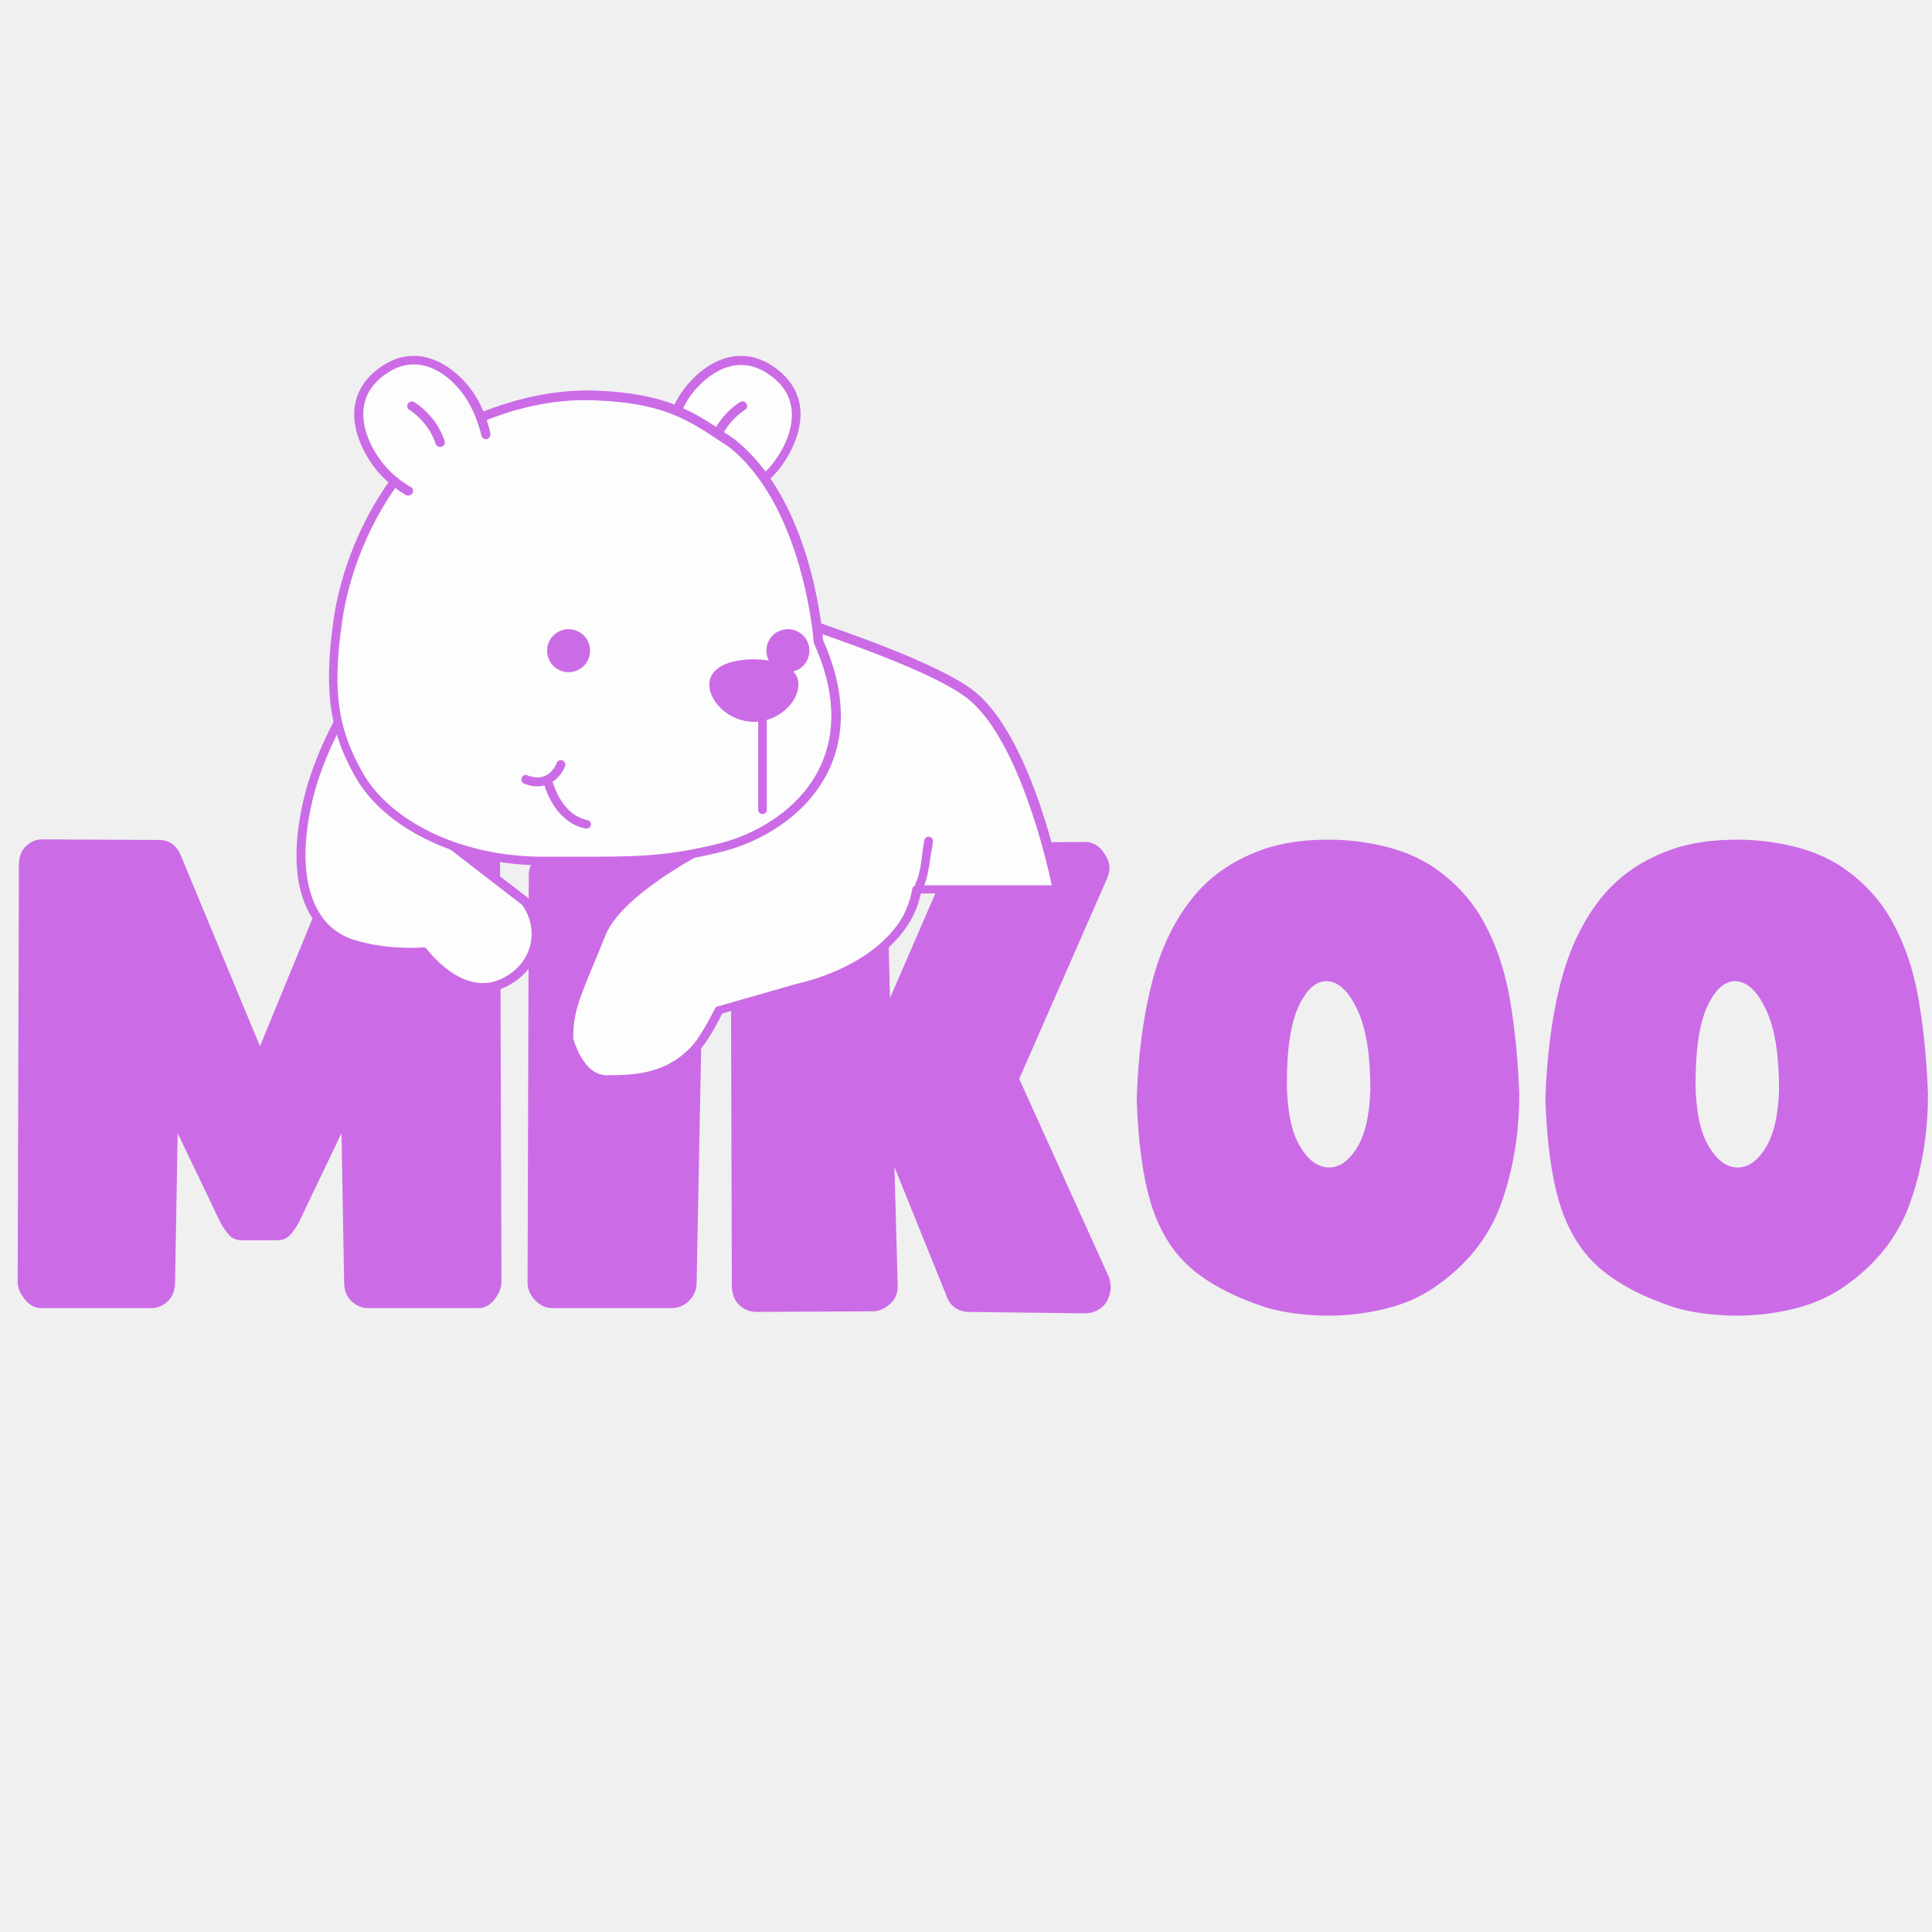
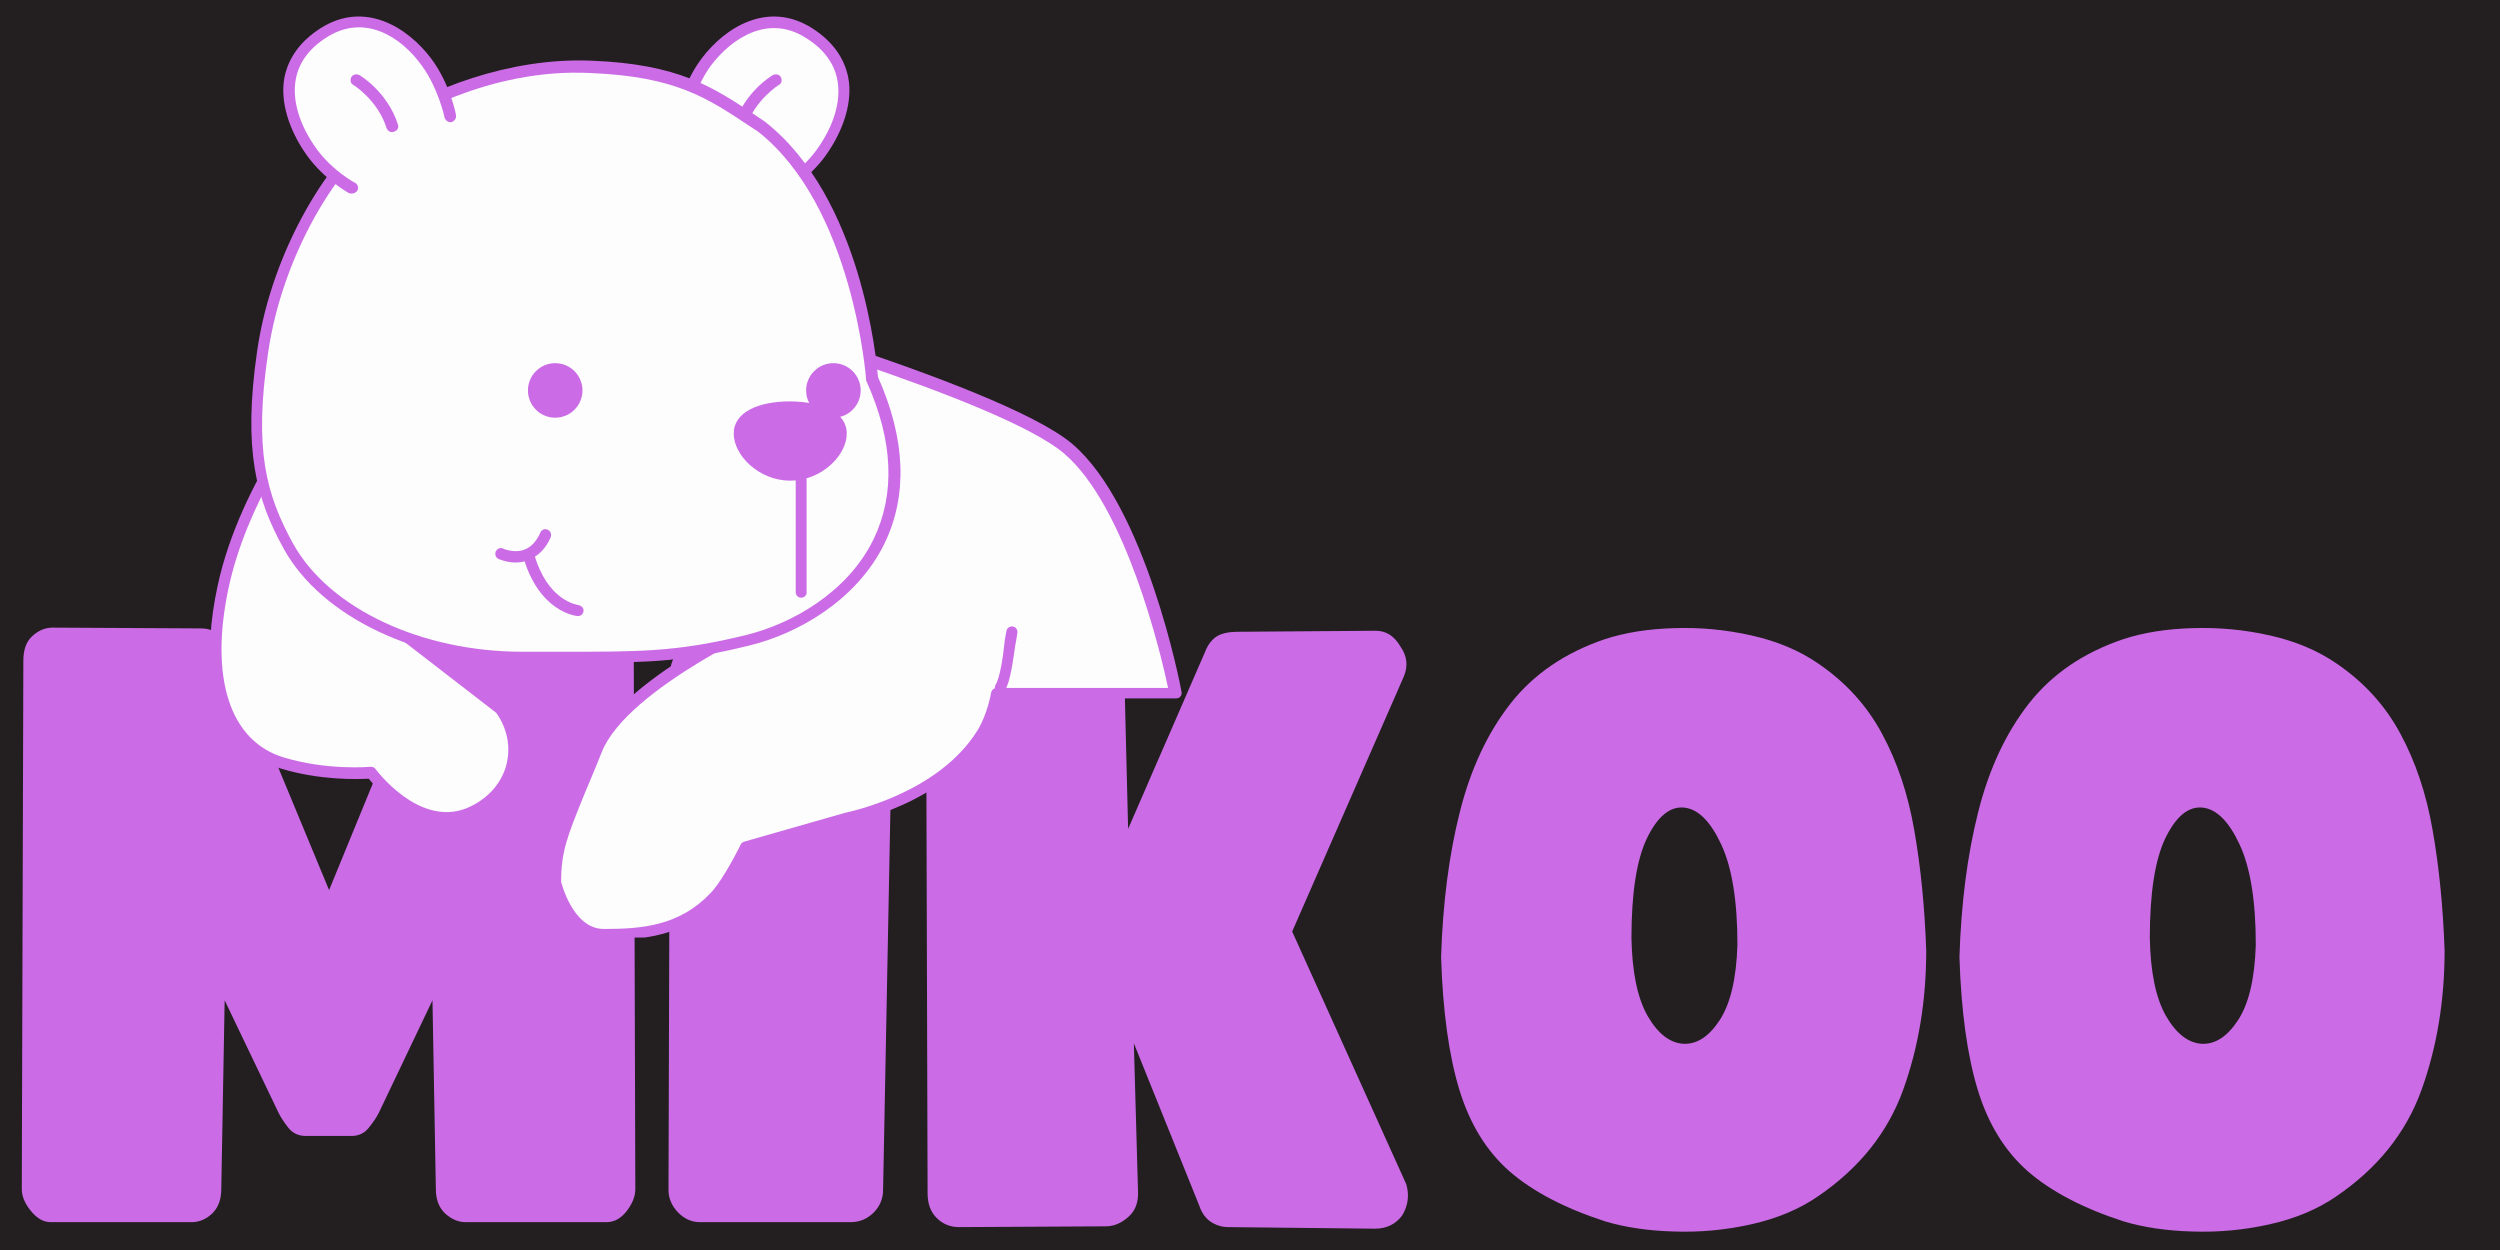
- <svg xmlns="http://www.w3.org/2000/svg" width="200" zoomAndPan="magnify" viewBox="0 0 150 150" height="200" preserveAspectRatio="xMidYMid meet" version="1.0">
+ <svg xmlns="http://www.w3.org/2000/svg" width="200" zoomAndPan="magnify" viewBox="0 0 150 75" height="100" preserveAspectRatio="xMidYMid meet" version="1.0">
  <defs>
    <g />
-     <clipPath id="ae056ed58d">
-       <rect x="0" width="150" y="0" height="53" />
+     <clipPath id="17a179635f">
+       <rect x="0" width="150" y="0" height="42" />
    </clipPath>
-     <clipPath id="94a2b80ad4">
-       <path d="M 44 44 L 82.371 44 L 82.371 84 L 44 84 Z M 44 44 " clip-rule="nonzero" />
+     <clipPath id="a762c96565">
+       <path d="M 33 17 L 71 17 L 71 56.25 L 33 56.25 Z M 33 17 " clip-rule="nonzero" />
    </clipPath>
-     <clipPath id="531fad82f1">
-       <path d="M 43 43 L 82.371 43 L 82.371 84.371 L 43 84.371 Z M 43 43 " clip-rule="nonzero" />
+     <clipPath id="3af28ba0db">
+       <path d="M 32 16 L 71 16 L 71 56.25 L 32 56.25 Z M 32 16 " clip-rule="nonzero" />
    </clipPath>
  </defs>
-   <g transform="matrix(1, 0, 0, 1, 0, 60)">
-     <g clip-path="url(#ae056ed58d)">
+   <rect x="-15" width="180" fill="#ffffff" y="-7.5" height="90" fill-opacity="1" />
+   <rect x="-15" width="180" fill="#231f20" y="-7.5" height="90" fill-opacity="1" />
+   <g transform="matrix(1, 0, 0, 1, 0.000000000000000056, 33)">
+     <g clip-path="url(#17a179635f)">
      <g fill="#cb6ce6" fill-opacity="1">
-         <g transform="translate(1.372694, 41.56008)">
+         <g transform="translate(1.307332, 40.32937)">
          <g>
-             <path d="M 1.781 0 C 1.332 0 0.922 -0.227 0.547 -0.688 C 0.18 -1.145 0 -1.594 0 -2.031 L 0.094 -34.359 C 0.094 -35.035 0.281 -35.539 0.656 -35.875 C 1.031 -36.219 1.438 -36.391 1.875 -36.391 L 10.953 -36.344 C 11.766 -36.344 12.336 -35.938 12.672 -35.125 L 18.812 -20.328 L 24.891 -35.125 C 25.223 -35.938 25.797 -36.344 26.609 -36.344 L 35.688 -36.391 C 36.156 -36.391 36.566 -36.219 36.922 -35.875 C 37.273 -35.539 37.453 -35.035 37.453 -34.359 L 37.562 -2.031 C 37.562 -1.594 37.383 -1.145 37.031 -0.688 C 36.676 -0.227 36.258 0 35.781 0 L 27.172 0 C 26.734 0 26.316 -0.176 25.922 -0.531 C 25.535 -0.883 25.344 -1.383 25.344 -2.031 L 25.141 -13.578 L 21.844 -6.688 C 21.707 -6.414 21.504 -6.109 21.234 -5.766 C 20.961 -5.43 20.609 -5.266 20.172 -5.266 L 17.391 -5.266 C 16.953 -5.266 16.598 -5.43 16.328 -5.766 C 16.055 -6.109 15.852 -6.414 15.719 -6.688 L 12.422 -13.578 L 12.219 -2.031 C 12.219 -1.383 12.031 -0.883 11.656 -0.531 C 11.281 -0.176 10.859 0 10.391 0 Z M 1.781 0 " />
+             <path d="M 1.734 0 C 1.305 0 0.91 -0.223 0.547 -0.672 C 0.18 -1.117 0 -1.555 0 -1.984 L 0.094 -33.688 C 0.094 -34.352 0.273 -34.848 0.641 -35.172 C 1.004 -35.504 1.406 -35.672 1.844 -35.672 L 10.734 -35.625 C 11.523 -35.625 12.086 -35.227 12.422 -34.438 L 18.438 -19.922 L 24.391 -34.438 C 24.723 -35.227 25.285 -35.625 26.078 -35.625 L 34.984 -35.672 C 35.441 -35.672 35.844 -35.504 36.188 -35.172 C 36.539 -34.848 36.719 -34.352 36.719 -33.688 L 36.812 -1.984 C 36.812 -1.555 36.641 -1.117 36.297 -0.672 C 35.953 -0.223 35.547 0 35.078 0 L 26.625 0 C 26.195 0 25.789 -0.172 25.406 -0.516 C 25.031 -0.867 24.844 -1.359 24.844 -1.984 L 24.641 -13.312 L 21.422 -6.562 C 21.285 -6.289 21.082 -5.988 20.812 -5.656 C 20.551 -5.332 20.207 -5.172 19.781 -5.172 L 17.047 -5.172 C 16.609 -5.172 16.258 -5.332 16 -5.656 C 15.738 -5.988 15.539 -6.289 15.406 -6.562 L 12.172 -13.312 L 11.969 -1.984 C 11.969 -1.359 11.785 -0.867 11.422 -0.516 C 11.055 -0.172 10.645 0 10.188 0 Z M 1.734 0 " />
          </g>
        </g>
      </g>
      <g fill="#cb6ce6" fill-opacity="1">
-         <g transform="translate(40.96108, 41.56008)">
+         <g transform="translate(40.1102, 40.32937)">
          <g>
-             <path d="M 11.156 0 L 1.922 0 C 1.422 0 0.973 -0.203 0.578 -0.609 C 0.191 -1.016 0 -1.473 0 -1.984 L 0.094 -33.562 C 0.094 -34.133 0.281 -34.602 0.656 -34.969 C 1.031 -35.344 1.488 -35.531 2.031 -35.531 L 11.766 -35.484 C 12.266 -35.484 12.723 -35.285 13.141 -34.891 C 13.566 -34.504 13.766 -34.023 13.734 -33.453 L 13.125 -1.984 C 13.125 -1.441 12.93 -0.973 12.547 -0.578 C 12.16 -0.191 11.695 0 11.156 0 Z M 11.156 0 " />
+             <path d="M 10.938 0 L 1.891 0 C 1.391 0 0.945 -0.195 0.562 -0.594 C 0.188 -0.988 0 -1.438 0 -1.938 L 0.094 -32.891 C 0.094 -33.453 0.273 -33.914 0.641 -34.281 C 1.004 -34.645 1.453 -34.828 1.984 -34.828 L 11.531 -34.781 C 12.02 -34.781 12.473 -34.586 12.891 -34.203 C 13.305 -33.828 13.5 -33.359 13.469 -32.797 L 12.875 -1.938 C 12.875 -1.406 12.68 -0.945 12.297 -0.562 C 11.91 -0.188 11.457 0 10.938 0 Z M 10.938 0 " />
          </g>
        </g>
      </g>
      <g fill="#cb6ce6" fill-opacity="1">
-         <g transform="translate(56.72547, 41.56008)">
+         <g transform="translate(55.56179, 40.32937)">
          <g>
-             <path d="M 18.5 0.297 C 18.094 0.297 17.723 0.18 17.391 -0.047 C 17.078 -0.285 16.859 -0.609 16.734 -1.016 L 12.719 -10.953 L 12.969 -1.875 C 13.008 -1.227 12.828 -0.723 12.422 -0.359 C 11.984 0.047 11.508 0.25 11 0.25 L 2.031 0.297 C 1.488 0.297 1.031 0.113 0.656 -0.25 C 0.281 -0.625 0.094 -1.133 0.094 -1.781 L 0 -34.422 C 0 -34.922 0.203 -35.395 0.609 -35.844 C 0.984 -36.238 1.422 -36.438 1.922 -36.438 L 10.141 -36.438 C 10.68 -36.438 11.156 -36.238 11.562 -35.844 C 11.926 -35.395 12.109 -34.922 12.109 -34.422 L 12.375 -24.078 L 17.078 -34.922 C 17.242 -35.359 17.5 -35.68 17.844 -35.891 C 18.145 -36.055 18.551 -36.141 19.062 -36.141 L 27.516 -36.188 C 28.16 -36.188 28.672 -35.867 29.047 -35.234 C 29.453 -34.648 29.52 -34.039 29.25 -33.406 L 22.406 -17.797 L 29.406 -2.328 C 29.602 -1.648 29.516 -1.008 29.141 -0.406 C 28.734 0.133 28.176 0.406 27.469 0.406 Z M 18.5 0.297 " />
+             <path d="M 18.141 0.297 C 17.742 0.297 17.379 0.18 17.047 -0.047 C 16.742 -0.273 16.523 -0.594 16.391 -1 L 12.469 -10.734 L 12.719 -1.844 C 12.75 -1.207 12.566 -0.707 12.172 -0.344 C 11.742 0.051 11.281 0.25 10.781 0.25 L 1.984 0.297 C 1.453 0.297 1.004 0.113 0.641 -0.25 C 0.273 -0.613 0.094 -1.109 0.094 -1.734 L 0 -33.734 C 0 -34.234 0.195 -34.695 0.594 -35.125 C 0.957 -35.52 1.391 -35.719 1.891 -35.719 L 9.938 -35.719 C 10.469 -35.719 10.93 -35.52 11.328 -35.125 C 11.691 -34.695 11.875 -34.234 11.875 -33.734 L 12.125 -23.594 L 16.75 -34.234 C 16.914 -34.66 17.16 -34.973 17.484 -35.172 C 17.785 -35.336 18.188 -35.422 18.688 -35.422 L 26.984 -35.484 C 27.609 -35.484 28.102 -35.164 28.469 -34.531 C 28.863 -33.969 28.93 -33.375 28.672 -32.75 L 21.969 -17.438 L 28.812 -2.281 C 29.008 -1.625 28.926 -0.992 28.562 -0.391 C 28.164 0.129 27.625 0.391 26.938 0.391 Z M 18.141 0.297 " />
          </g>
        </g>
      </g>
      <g fill="#cb6ce6" fill-opacity="1">
-         <g transform="translate(88.25425, 41.56008)">
+         <g transform="translate(86.46498, 40.32937)">
          <g>
-             <path d="M 10.031 -0.047 C 7.57 -0.859 5.629 -1.879 4.203 -3.109 C 2.785 -4.348 1.754 -6.016 1.109 -8.109 C 0.473 -10.203 0.102 -12.906 0 -16.219 C 0.102 -19.531 0.484 -22.492 1.141 -25.109 C 1.797 -27.734 2.832 -29.945 4.25 -31.75 C 5.676 -33.562 7.602 -34.875 10.031 -35.688 C 11.281 -36.094 12.695 -36.316 14.281 -36.359 C 15.875 -36.41 17.445 -36.258 19 -35.906 C 20.562 -35.551 21.914 -34.988 23.062 -34.219 C 24.75 -33.062 26.055 -31.625 26.984 -29.906 C 27.922 -28.188 28.582 -26.219 28.969 -24 C 29.352 -21.789 29.598 -19.332 29.703 -16.625 C 29.703 -13.551 29.227 -10.703 28.281 -8.078 C 27.332 -5.461 25.594 -3.297 23.062 -1.578 C 21.914 -0.797 20.562 -0.227 19 0.125 C 17.445 0.477 15.875 0.629 14.281 0.578 C 12.695 0.523 11.281 0.316 10.031 -0.047 Z M 11.656 -17.391 C 11.688 -15.297 12.016 -13.707 12.641 -12.625 C 13.266 -11.539 13.988 -10.973 14.812 -10.922 C 15.645 -10.867 16.391 -11.348 17.047 -12.359 C 17.711 -13.379 18.078 -14.922 18.141 -16.984 C 18.141 -19.648 17.812 -21.691 17.156 -23.109 C 16.5 -24.535 15.738 -25.289 14.875 -25.375 C 14.008 -25.457 13.254 -24.836 12.609 -23.516 C 11.973 -22.203 11.656 -20.16 11.656 -17.391 Z M 11.656 -17.391 " />
+             <path d="M 9.844 -0.047 C 7.414 -0.836 5.504 -1.836 4.109 -3.047 C 2.723 -4.266 1.719 -5.898 1.094 -7.953 C 0.469 -10.004 0.102 -12.656 0 -15.906 C 0.102 -19.145 0.477 -22.047 1.125 -24.609 C 1.77 -27.18 2.785 -29.352 4.172 -31.125 C 5.566 -32.895 7.457 -34.18 9.844 -34.984 C 11.062 -35.379 12.445 -35.598 14 -35.641 C 15.562 -35.691 17.102 -35.547 18.625 -35.203 C 20.156 -34.859 21.484 -34.301 22.609 -33.531 C 24.266 -32.406 25.547 -31 26.453 -29.312 C 27.367 -27.625 28.016 -25.691 28.391 -23.516 C 28.773 -21.348 29.016 -18.941 29.109 -16.297 C 29.109 -13.285 28.645 -10.492 27.719 -7.922 C 26.789 -5.359 25.086 -3.234 22.609 -1.547 C 21.484 -0.773 20.156 -0.219 18.625 0.125 C 17.102 0.469 15.562 0.613 14 0.562 C 12.445 0.52 11.062 0.316 9.844 -0.047 Z M 11.422 -17.047 C 11.461 -14.992 11.785 -13.438 12.391 -12.375 C 13.004 -11.312 13.719 -10.754 14.531 -10.703 C 15.344 -10.66 16.07 -11.133 16.719 -12.125 C 17.363 -13.113 17.719 -14.617 17.781 -16.641 C 17.781 -19.266 17.457 -21.27 16.812 -22.656 C 16.164 -24.051 15.422 -24.789 14.578 -24.875 C 13.734 -24.957 12.992 -24.348 12.359 -23.047 C 11.734 -21.754 11.422 -19.754 11.422 -17.047 Z M 11.422 -17.047 " />
          </g>
        </g>
      </g>
      <g fill="#cb6ce6" fill-opacity="1">
-         <g transform="translate(119.9858, 41.56008)">
+         <g transform="translate(117.5669, 40.32937)">
          <g>
-             <path d="M 10.031 -0.047 C 7.57 -0.859 5.629 -1.879 4.203 -3.109 C 2.785 -4.348 1.754 -6.016 1.109 -8.109 C 0.473 -10.203 0.102 -12.906 0 -16.219 C 0.102 -19.531 0.484 -22.492 1.141 -25.109 C 1.797 -27.734 2.832 -29.945 4.25 -31.75 C 5.676 -33.562 7.602 -34.875 10.031 -35.688 C 11.281 -36.094 12.695 -36.316 14.281 -36.359 C 15.875 -36.41 17.445 -36.258 19 -35.906 C 20.562 -35.551 21.914 -34.988 23.062 -34.219 C 24.75 -33.062 26.055 -31.625 26.984 -29.906 C 27.922 -28.188 28.582 -26.219 28.969 -24 C 29.352 -21.789 29.598 -19.332 29.703 -16.625 C 29.703 -13.551 29.227 -10.703 28.281 -8.078 C 27.332 -5.461 25.594 -3.297 23.062 -1.578 C 21.914 -0.797 20.562 -0.227 19 0.125 C 17.445 0.477 15.875 0.629 14.281 0.578 C 12.695 0.523 11.281 0.316 10.031 -0.047 Z M 11.656 -17.391 C 11.688 -15.297 12.016 -13.707 12.641 -12.625 C 13.266 -11.539 13.988 -10.973 14.812 -10.922 C 15.645 -10.867 16.391 -11.348 17.047 -12.359 C 17.711 -13.379 18.078 -14.922 18.141 -16.984 C 18.141 -19.648 17.812 -21.691 17.156 -23.109 C 16.5 -24.535 15.738 -25.289 14.875 -25.375 C 14.008 -25.457 13.254 -24.836 12.609 -23.516 C 11.973 -22.203 11.656 -20.16 11.656 -17.391 Z M 11.656 -17.391 " />
+             <path d="M 9.844 -0.047 C 7.414 -0.836 5.504 -1.836 4.109 -3.047 C 2.723 -4.266 1.719 -5.898 1.094 -7.953 C 0.469 -10.004 0.102 -12.656 0 -15.906 C 0.102 -19.145 0.477 -22.047 1.125 -24.609 C 1.77 -27.18 2.785 -29.352 4.172 -31.125 C 5.566 -32.895 7.457 -34.18 9.844 -34.984 C 11.062 -35.379 12.445 -35.598 14 -35.641 C 15.562 -35.691 17.102 -35.547 18.625 -35.203 C 20.156 -34.859 21.484 -34.301 22.609 -33.531 C 24.266 -32.406 25.547 -31 26.453 -29.312 C 27.367 -27.625 28.016 -25.691 28.391 -23.516 C 28.773 -21.348 29.016 -18.941 29.109 -16.297 C 29.109 -13.285 28.645 -10.492 27.719 -7.922 C 26.789 -5.359 25.086 -3.234 22.609 -1.547 C 21.484 -0.773 20.156 -0.219 18.625 0.125 C 17.102 0.469 15.562 0.613 14 0.562 C 12.445 0.52 11.062 0.316 9.844 -0.047 Z M 11.422 -17.047 C 11.461 -14.992 11.785 -13.438 12.391 -12.375 C 13.004 -11.312 13.719 -10.754 14.531 -10.703 C 15.344 -10.66 16.07 -11.133 16.719 -12.125 C 17.363 -13.113 17.719 -14.617 17.781 -16.641 C 17.781 -19.266 17.457 -21.27 16.812 -22.656 C 16.164 -24.051 15.422 -24.789 14.578 -24.875 C 13.734 -24.957 12.992 -24.348 12.359 -23.047 C 11.734 -21.754 11.422 -19.754 11.422 -17.047 Z M 11.422 -17.047 " />
          </g>
        </g>
      </g>
    </g>
  </g>
-   <path fill="#fdfdfd" d="M 51.883 33.703 C 51.883 33.703 52.277 31.82 53.34 30.395 C 54.77 28.512 57.195 27.055 59.688 28.633 C 62.844 30.668 61.902 33.852 60.383 35.949 C 59.383 37.312 57.957 38.102 57.957 38.102 Z M 51.883 33.703 " fill-opacity="1" fill-rule="nonzero" />
-   <path fill="#cb6ce6" d="M 57.957 38.469 C 58.016 38.469 58.078 38.469 58.137 38.438 C 58.199 38.406 59.656 37.586 60.688 36.16 C 61.84 34.551 62.355 32.793 62.082 31.363 C 61.84 30.148 61.113 29.148 59.898 28.359 C 57.195 26.629 54.555 28.27 53.098 30.211 C 51.977 31.699 51.582 33.582 51.582 33.672 C 51.551 33.852 51.672 34.035 51.855 34.098 C 52.035 34.125 52.219 34.004 52.277 33.824 C 52.277 33.793 52.672 32 53.676 30.637 C 55.012 28.875 57.258 27.48 59.535 28.965 C 60.598 29.633 61.234 30.516 61.414 31.516 C 61.66 32.793 61.203 34.34 60.141 35.797 C 59.199 37.102 57.832 37.859 57.805 37.859 C 57.621 37.953 57.562 38.164 57.652 38.348 C 57.711 38.406 57.832 38.469 57.957 38.469 Z M 57.957 38.469 " fill-opacity="1" fill-rule="nonzero" />
-   <path fill="#fdfdfd" d="M 57.684 31.547 C 57.684 31.547 56.074 32.488 55.465 34.371 Z M 57.684 31.547 " fill-opacity="1" fill-rule="nonzero" />
-   <path fill="#cb6ce6" d="M 55.465 34.703 C 55.617 34.703 55.738 34.613 55.801 34.461 C 56.348 32.73 57.832 31.82 57.832 31.82 C 58.016 31.73 58.047 31.516 57.957 31.336 C 57.863 31.184 57.652 31.121 57.469 31.211 C 57.41 31.242 55.738 32.246 55.102 34.25 C 55.043 34.43 55.133 34.613 55.344 34.672 C 55.406 34.703 55.438 34.703 55.465 34.703 Z M 55.465 34.703 " fill-opacity="1" fill-rule="nonzero" />
-   <g clip-path="url(#94a2b80ad4)">
-     <path fill="#fdfdfd" d="M 82.148 69.062 C 82.148 69.062 79.992 57.863 75.562 54.07 C 71.129 50.305 49.152 44.266 49.152 44.266 L 57.773 64.207 C 57.773 64.207 48.363 68.336 46.723 72.496 C 44.812 77.262 44.176 78.172 44.176 80.598 C 44.176 80.598 44.902 83.816 47.148 83.816 C 49.395 83.816 51.855 83.664 53.949 81.539 C 54.828 80.629 55.859 78.473 55.859 78.473 L 62.023 76.715 C 62.023 76.715 67.82 75.621 70.371 71.492 C 71.039 70.43 71.25 69.094 71.25 69.094 Z M 82.148 69.062 " fill-opacity="1" fill-rule="nonzero" />
+   <path fill="#fdfdfd" d="M 40.898 6.941 C 40.898 6.941 41.285 5.098 42.328 3.699 C 43.727 1.855 46.105 0.426 48.547 1.973 C 51.641 3.969 50.719 7.09 49.23 9.145 C 48.246 10.484 46.848 11.258 46.848 11.258 Z M 40.898 6.941 " fill-opacity="1" fill-rule="nonzero" />
+   <path fill="#cb6ce6" d="M 46.848 11.613 C 46.91 11.613 46.969 11.613 47.027 11.586 C 47.086 11.555 48.516 10.75 49.527 9.352 C 50.656 7.777 51.164 6.051 50.895 4.652 C 50.656 3.461 49.945 2.48 48.754 1.707 C 46.105 0.012 43.516 1.617 42.09 3.52 C 40.988 4.98 40.602 6.824 40.602 6.914 C 40.57 7.09 40.691 7.27 40.867 7.328 C 41.047 7.359 41.227 7.242 41.285 7.062 C 41.285 7.031 41.672 5.277 42.652 3.938 C 43.965 2.211 46.164 0.844 48.395 2.301 C 49.438 2.957 50.062 3.82 50.242 4.801 C 50.48 6.051 50.031 7.566 48.992 8.996 C 48.07 10.273 46.73 11.02 46.699 11.02 C 46.523 11.109 46.461 11.316 46.551 11.496 C 46.609 11.555 46.73 11.613 46.848 11.613 Z M 46.848 11.613 " fill-opacity="1" fill-rule="nonzero" />
+   <path fill="#fdfdfd" d="M 46.582 4.832 C 46.582 4.832 45.004 5.754 44.41 7.598 Z M 46.582 4.832 " fill-opacity="1" fill-rule="nonzero" />
+   <path fill="#cb6ce6" d="M 44.41 7.926 C 44.559 7.926 44.676 7.836 44.738 7.688 C 45.273 5.992 46.73 5.098 46.73 5.098 C 46.91 5.008 46.938 4.801 46.848 4.621 C 46.762 4.473 46.551 4.414 46.375 4.504 C 46.312 4.531 44.676 5.516 44.051 7.48 C 43.992 7.656 44.082 7.836 44.289 7.895 C 44.352 7.926 44.379 7.926 44.41 7.926 Z M 44.41 7.926 " fill-opacity="1" fill-rule="nonzero" />
+   <g clip-path="url(#a762c96565)">
+     <path fill="#fdfdfd" d="M 70.562 41.605 C 70.562 41.605 68.449 30.625 64.105 26.906 C 59.762 23.219 38.223 17.297 38.223 17.297 L 46.672 36.844 C 46.672 36.844 37.449 40.891 35.84 44.965 C 33.965 49.637 33.34 50.531 33.34 52.91 C 33.34 52.91 34.055 56.062 36.258 56.062 C 38.457 56.062 40.867 55.914 42.922 53.832 C 43.785 52.941 44.797 50.828 44.797 50.828 L 50.836 49.102 C 50.836 49.102 56.52 48.031 59.02 43.984 C 59.672 42.945 59.879 41.633 59.879 41.633 Z M 70.562 41.605 " fill-opacity="1" fill-rule="nonzero" />
  </g>
-   <g clip-path="url(#531fad82f1)">
-     <path fill="#cb6ce6" d="M 47.117 84.152 C 44.629 84.152 43.84 80.812 43.809 80.66 C 43.809 78.594 44.203 77.594 45.328 74.922 C 45.633 74.195 45.965 73.375 46.391 72.344 C 47.938 68.488 55.617 64.785 57.316 64.027 L 48.82 44.418 C 48.758 44.297 48.789 44.145 48.879 44.051 C 48.969 43.961 49.094 43.93 49.242 43.93 C 50.156 44.176 71.371 50.031 75.805 53.797 C 80.266 57.59 82.422 68.52 82.48 68.973 C 82.512 69.062 82.48 69.188 82.422 69.246 C 82.359 69.336 82.27 69.367 82.148 69.367 L 71.492 69.367 C 71.402 69.824 71.129 70.793 70.613 71.613 C 68.004 75.832 62.297 76.957 62.055 76.988 L 56.074 78.688 C 55.832 79.203 54.949 80.902 54.16 81.723 C 52.035 83.969 49.516 84.152 47.117 84.152 Z M 44.508 80.598 C 44.508 80.598 45.207 83.484 47.117 83.484 C 49.457 83.484 51.734 83.301 53.645 81.297 C 54.465 80.445 55.496 78.324 55.496 78.324 C 55.527 78.23 55.617 78.172 55.711 78.141 L 61.871 76.379 C 61.961 76.348 67.578 75.258 70.008 71.312 C 70.613 70.309 70.824 69.035 70.824 69.035 C 70.855 68.852 71.008 68.73 71.16 68.73 L 81.66 68.73 C 81.238 66.695 79.082 57.59 75.289 54.371 C 71.402 51.062 53.492 45.902 49.699 44.84 L 58.047 64.117 C 58.105 64.297 58.047 64.512 57.863 64.57 C 57.773 64.602 48.574 68.699 46.996 72.645 C 46.602 73.648 46.238 74.496 45.934 75.227 C 44.871 77.836 44.508 78.746 44.508 80.598 Z M 44.508 80.598 " fill-opacity="1" fill-rule="nonzero" />
+   <g clip-path="url(#3af28ba0db)">
+     <path fill="#cb6ce6" d="M 36.227 56.391 C 33.789 56.391 33.016 53.117 32.984 52.969 C 32.984 50.945 33.371 49.965 34.473 47.348 C 34.77 46.633 35.098 45.828 35.512 44.816 C 37.031 41.039 44.559 37.41 46.223 36.664 L 37.895 17.445 C 37.836 17.328 37.863 17.18 37.953 17.09 C 38.043 17 38.16 16.969 38.309 16.969 C 39.203 17.207 60 22.949 64.344 26.641 C 68.719 30.359 70.828 41.07 70.891 41.516 C 70.918 41.605 70.891 41.723 70.828 41.781 C 70.77 41.871 70.68 41.902 70.562 41.902 L 60.117 41.902 C 60.031 42.348 59.762 43.301 59.258 44.105 C 56.695 48.238 51.105 49.34 50.867 49.371 L 45.004 51.035 C 44.766 51.543 43.902 53.207 43.129 54.012 C 41.047 56.215 38.578 56.391 36.227 56.391 Z M 33.668 52.91 C 33.668 52.91 34.352 55.738 36.227 55.738 C 38.52 55.738 40.75 55.559 42.625 53.594 C 43.426 52.762 44.438 50.68 44.438 50.68 C 44.469 50.59 44.559 50.531 44.648 50.5 L 50.688 48.773 C 50.777 48.746 56.281 47.676 58.66 43.805 C 59.258 42.824 59.465 41.574 59.465 41.574 C 59.492 41.395 59.645 41.277 59.793 41.277 L 70.086 41.277 C 69.668 39.285 67.559 30.359 63.836 27.203 C 60.031 23.961 42.477 18.902 38.758 17.863 L 46.938 36.754 C 46.996 36.934 46.938 37.141 46.762 37.203 C 46.672 37.23 37.656 41.246 36.109 45.117 C 35.723 46.098 35.363 46.93 35.066 47.645 C 34.027 50.203 33.668 51.098 33.668 52.91 Z M 33.668 52.91 " fill-opacity="1" fill-rule="nonzero" />
  </g>
-   <path fill="#fdfdfd" d="M 40.805 70.004 L 35.16 65.664 L 29.969 50.52 C 29.969 50.52 25.234 56.012 23.836 62.598 C 22.41 69.188 24.598 72.465 27.418 73.312 C 30.211 74.164 32.883 73.922 32.883 73.922 C 32.883 73.922 35.613 77.684 38.832 76.441 C 41.562 75.379 42.504 72.281 40.805 70.004 Z M 40.805 70.004 " fill-opacity="1" fill-rule="nonzero" />
-   <path fill="#cb6ce6" d="M 37.465 77.047 C 35.098 77.047 33.215 74.891 32.73 74.285 C 32.062 74.316 29.758 74.406 27.297 73.648 C 25.934 73.223 21.621 71.188 23.473 62.508 C 24.871 55.953 29.637 50.367 29.695 50.305 C 29.785 50.215 29.906 50.152 30.031 50.184 C 30.152 50.215 30.242 50.305 30.301 50.426 L 35.461 65.453 L 41.02 69.73 C 41.047 69.762 41.078 69.762 41.078 69.793 C 41.93 70.945 42.203 72.371 41.809 73.707 C 41.414 75.105 40.352 76.199 38.922 76.773 C 38.438 76.957 37.953 77.047 37.465 77.047 Z M 32.883 73.559 C 33.004 73.559 33.094 73.617 33.156 73.707 C 33.188 73.738 35.766 77.23 38.68 76.105 C 39.895 75.621 40.805 74.68 41.141 73.496 C 41.441 72.402 41.23 71.219 40.531 70.25 L 34.945 65.938 C 34.887 65.906 34.855 65.848 34.824 65.785 L 29.816 51.215 C 28.664 52.672 25.266 57.348 24.141 62.66 C 22.988 68.125 24.23 71.977 27.512 72.98 C 30.211 73.801 32.82 73.559 32.852 73.559 C 32.852 73.559 32.883 73.559 32.883 73.559 Z M 32.883 73.559 " fill-opacity="1" fill-rule="nonzero" />
-   <path fill="#fdfdfd" d="M 33.609 34.371 C 30.82 36.191 27.176 41.836 26.234 48.148 C 25.387 53.855 26.023 56.832 27.844 60.078 C 30.031 63.996 35.586 66.848 42.172 66.848 C 48.758 66.848 51.035 67.031 55.98 65.816 C 60.93 64.602 67.91 59.562 63.57 49.82 C 63.57 49.82 62.844 39.137 56.801 34.398 C 53.887 32.457 51.977 30.938 46.359 30.727 C 40.746 30.484 35.828 32.914 33.609 34.371 Z M 33.609 34.371 " fill-opacity="1" fill-rule="nonzero" />
-   <path fill="#cb6ce6" d="M 45.996 67.184 C 45.48 67.184 44.934 67.184 44.328 67.184 L 42.172 67.184 C 35.734 67.184 29.848 64.391 27.539 60.23 C 25.84 57.164 25.02 54.191 25.902 48.09 C 26.812 41.805 30.453 36.039 33.43 34.066 C 36.344 32.125 41.289 30.121 46.359 30.332 C 51.734 30.543 53.797 31.941 56.438 33.703 L 56.984 34.066 C 62.934 38.742 63.812 48.727 63.906 49.699 C 65.605 53.523 65.727 56.953 64.301 59.898 C 62.57 63.418 58.926 65.422 56.074 66.121 C 52.188 67.09 49.941 67.184 45.996 67.184 Z M 33.609 34.371 L 33.793 34.672 C 30.941 36.555 27.449 42.141 26.57 48.211 C 25.688 54.16 26.449 56.891 28.117 59.93 C 30.332 63.875 35.949 66.516 42.141 66.516 L 44.297 66.516 C 49.242 66.516 51.551 66.547 55.859 65.484 C 58.562 64.816 62.023 62.934 63.633 59.625 C 64.969 56.863 64.848 53.613 63.207 49.973 C 63.176 49.941 63.176 49.879 63.176 49.852 C 63.176 49.758 62.387 39.258 56.559 34.672 L 56.043 34.34 C 53.402 32.578 51.488 31.305 46.328 31.09 C 40.016 30.758 34.797 34.004 33.824 34.645 Z M 33.609 34.371 " fill-opacity="1" fill-rule="nonzero" />
-   <path fill="#fdfdfd" d="M 40.805 60.535 C 40.805 60.535 42.656 61.383 43.539 59.383 Z M 40.805 60.535 " fill-opacity="1" fill-rule="nonzero" />
-   <path fill="#cb6ce6" d="M 41.715 61.051 C 41.141 61.051 40.715 60.84 40.684 60.84 C 40.5 60.746 40.441 60.566 40.5 60.383 C 40.594 60.199 40.773 60.109 40.957 60.199 C 40.957 60.199 41.625 60.504 42.262 60.262 C 42.656 60.109 42.992 59.777 43.234 59.23 C 43.293 59.047 43.508 58.957 43.688 59.047 C 43.871 59.137 43.934 59.32 43.871 59.504 C 43.566 60.199 43.113 60.656 42.504 60.898 C 42.23 61.02 41.957 61.051 41.715 61.051 Z M 41.715 61.051 " fill-opacity="1" fill-rule="nonzero" />
-   <path fill="#fdfdfd" d="M 45.539 63.965 C 45.539 63.965 43.414 63.781 42.504 60.535 Z M 45.539 63.965 " fill-opacity="1" fill-rule="nonzero" />
-   <path fill="#cb6ce6" d="M 45.539 64.328 C 45.512 64.328 45.512 64.328 45.539 64.328 C 45.418 64.328 43.141 64.086 42.172 60.656 C 42.109 60.473 42.23 60.293 42.414 60.23 C 42.625 60.199 42.777 60.293 42.84 60.473 C 43.66 63.418 45.48 63.633 45.57 63.66 C 45.754 63.691 45.906 63.844 45.875 64.027 C 45.875 64.176 45.723 64.328 45.539 64.328 Z M 45.539 64.328 " fill-opacity="1" fill-rule="nonzero" />
-   <path fill="#cb6ce6" d="M 45.812 50.52 C 45.812 50.738 45.77 50.953 45.688 51.156 C 45.602 51.363 45.48 51.543 45.324 51.699 C 45.168 51.855 44.988 51.977 44.781 52.059 C 44.578 52.145 44.367 52.188 44.145 52.188 C 43.922 52.188 43.711 52.145 43.504 52.059 C 43.301 51.977 43.121 51.855 42.965 51.699 C 42.809 51.543 42.688 51.363 42.602 51.156 C 42.516 50.953 42.477 50.738 42.477 50.52 C 42.477 50.297 42.516 50.082 42.602 49.879 C 42.688 49.676 42.809 49.492 42.965 49.336 C 43.121 49.18 43.301 49.059 43.504 48.977 C 43.711 48.891 43.922 48.848 44.145 48.848 C 44.367 48.848 44.578 48.891 44.781 48.977 C 44.988 49.059 45.168 49.18 45.324 49.336 C 45.48 49.492 45.602 49.676 45.688 49.879 C 45.77 50.082 45.812 50.297 45.812 50.52 Z M 45.812 50.52 " fill-opacity="1" fill-rule="nonzero" />
-   <path fill="#cb6ce6" d="M 62.844 50.52 C 62.844 50.738 62.801 50.953 62.715 51.156 C 62.629 51.363 62.512 51.543 62.352 51.699 C 62.195 51.855 62.016 51.977 61.812 52.059 C 61.605 52.145 61.395 52.188 61.172 52.188 C 60.953 52.188 60.738 52.145 60.535 52.059 C 60.328 51.977 60.148 51.855 59.992 51.699 C 59.836 51.543 59.715 51.363 59.629 51.156 C 59.547 50.953 59.504 50.738 59.504 50.52 C 59.504 50.297 59.547 50.082 59.629 49.879 C 59.715 49.676 59.836 49.492 59.992 49.336 C 60.148 49.18 60.328 49.059 60.535 48.977 C 60.738 48.891 60.953 48.848 61.172 48.848 C 61.395 48.848 61.605 48.891 61.812 48.977 C 62.016 49.059 62.195 49.18 62.352 49.336 C 62.512 49.492 62.629 49.676 62.715 49.879 C 62.801 50.082 62.844 50.297 62.844 50.52 Z M 62.844 50.52 " fill-opacity="1" fill-rule="nonzero" />
-   <path fill="#fdfdfd" d="M 37.77 33.703 C 37.77 33.703 37.375 31.82 36.312 30.395 C 34.887 28.48 32.426 27.055 29.969 28.633 C 26.812 30.668 27.754 33.852 29.27 35.949 C 30.273 37.312 31.699 38.102 31.699 38.102 Z M 37.77 33.703 " fill-opacity="1" fill-rule="nonzero" />
-   <path fill="#cb6ce6" d="M 31.699 38.469 C 31.637 38.469 31.578 38.469 31.516 38.438 C 31.457 38.406 30 37.586 28.969 36.16 C 27.812 34.551 27.297 32.793 27.57 31.363 C 27.812 30.148 28.543 29.148 29.758 28.359 C 32.457 26.629 35.098 28.27 36.555 30.211 C 37.68 31.699 38.074 33.582 38.074 33.672 C 38.105 33.852 37.98 34.035 37.801 34.098 C 37.617 34.125 37.438 34.004 37.375 33.824 C 37.375 33.793 36.98 32 35.98 30.637 C 34.672 28.816 32.426 27.449 30.152 28.906 C 29.09 29.574 28.449 30.453 28.27 31.457 C 28.027 32.73 28.48 34.277 29.543 35.734 C 30.484 37.039 31.852 37.801 31.883 37.801 C 32.062 37.891 32.125 38.102 32.031 38.285 C 31.941 38.406 31.82 38.469 31.699 38.469 Z M 31.699 38.469 " fill-opacity="1" fill-rule="nonzero" />
-   <path fill="#fdfdfd" d="M 31.973 31.547 C 31.973 31.547 33.582 32.488 34.188 34.371 Z M 31.973 31.547 " fill-opacity="1" fill-rule="nonzero" />
-   <path fill="#cb6ce6" d="M 34.156 34.703 C 34.008 34.703 33.883 34.613 33.824 34.461 C 33.277 32.73 31.789 31.82 31.789 31.82 C 31.609 31.73 31.578 31.516 31.668 31.336 C 31.758 31.184 31.973 31.121 32.152 31.211 C 32.215 31.242 33.883 32.246 34.523 34.25 C 34.582 34.43 34.492 34.613 34.277 34.672 C 34.25 34.703 34.219 34.703 34.156 34.703 Z M 34.156 34.703 " fill-opacity="1" fill-rule="nonzero" />
-   <path fill="#cb6ce6" d="M 61.992 53.16 C 61.992 54.496 60.445 56.043 58.531 56.043 C 56.621 56.043 55.07 54.496 55.07 53.16 C 55.07 51.824 56.621 51.188 58.531 51.188 C 60.445 51.215 61.992 51.824 61.992 53.16 Z M 61.992 53.16 " fill-opacity="1" fill-rule="nonzero" />
-   <path fill="#cb6ce6" d="M 59.199 63.207 C 59.02 63.207 58.867 63.055 58.867 62.871 L 58.867 55.98 C 58.867 55.801 59.02 55.648 59.199 55.648 C 59.383 55.648 59.535 55.801 59.535 55.98 L 59.535 62.84 C 59.562 63.055 59.383 63.207 59.199 63.207 Z M 59.199 63.207 " fill-opacity="1" fill-rule="nonzero" />
-   <path fill="#fdfdfd" d="M 71.402 68.762 C 71.797 68.094 71.98 66.09 72.129 65.332 Z M 71.402 68.762 " fill-opacity="1" fill-rule="nonzero" />
-   <path fill="#cb6ce6" d="M 71.402 69.094 C 71.34 69.094 71.281 69.062 71.219 69.035 C 71.07 68.941 71.008 68.73 71.098 68.547 C 71.371 68.094 71.555 66.848 71.645 66 C 71.676 65.695 71.734 65.422 71.766 65.238 C 71.797 65.059 71.98 64.938 72.16 64.965 C 72.344 64.996 72.465 65.18 72.434 65.359 C 72.402 65.543 72.375 65.816 72.312 66.09 C 72.16 67.09 72.008 68.336 71.676 68.883 C 71.645 69.035 71.523 69.094 71.402 69.094 Z M 71.402 69.094 " fill-opacity="1" fill-rule="nonzero" />
+   <path fill="#fdfdfd" d="M 30.039 42.527 L 24.504 38.273 L 19.418 23.426 C 19.418 23.426 14.777 28.812 13.406 35.266 C 12.008 41.723 14.152 44.938 16.918 45.77 C 19.656 46.602 22.273 46.363 22.273 46.363 C 22.273 46.363 24.953 50.055 28.105 48.836 C 30.781 47.793 31.703 44.758 30.039 42.527 Z M 30.039 42.527 " fill-opacity="1" fill-rule="nonzero" />
+   <path fill="#cb6ce6" d="M 26.766 49.43 C 24.445 49.43 22.602 47.316 22.125 46.723 C 21.469 46.75 19.211 46.84 16.801 46.098 C 15.461 45.68 11.234 43.688 13.051 35.18 C 14.418 28.75 19.09 23.277 19.148 23.219 C 19.238 23.129 19.359 23.07 19.477 23.098 C 19.598 23.129 19.684 23.219 19.746 23.336 L 24.801 38.062 L 30.246 42.258 C 30.277 42.289 30.309 42.289 30.309 42.32 C 31.141 43.449 31.406 44.848 31.02 46.156 C 30.633 47.527 29.594 48.598 28.195 49.16 C 27.719 49.34 27.242 49.43 26.766 49.43 Z M 22.273 46.008 C 22.391 46.008 22.48 46.066 22.543 46.156 C 22.57 46.188 25.102 49.609 27.957 48.508 C 29.145 48.031 30.039 47.109 30.367 45.949 C 30.664 44.879 30.457 43.719 29.77 42.766 L 24.297 38.539 C 24.238 38.512 24.207 38.449 24.176 38.391 L 19.27 24.109 C 18.137 25.539 14.805 30.121 13.703 35.328 C 12.574 40.684 13.793 44.461 17.008 45.441 C 19.656 46.246 22.215 46.008 22.242 46.008 C 22.242 46.008 22.273 46.008 22.273 46.008 Z M 22.273 46.008 " fill-opacity="1" fill-rule="nonzero" />
+   <path fill="#fdfdfd" d="M 22.988 7.598 C 20.25 9.383 16.68 14.918 15.758 21.105 C 14.926 26.699 15.551 29.613 17.336 32.797 C 19.477 36.637 24.922 39.434 31.379 39.434 C 37.836 39.434 40.066 39.609 44.914 38.422 C 49.766 37.23 56.609 32.293 52.352 22.742 C 52.352 22.742 51.641 12.27 45.719 7.629 C 42.863 5.723 40.988 4.234 35.484 4.027 C 29.98 3.789 25.16 6.168 22.988 7.598 Z M 22.988 7.598 " fill-opacity="1" fill-rule="nonzero" />
+   <path fill="#cb6ce6" d="M 35.125 39.762 C 34.621 39.762 34.086 39.762 33.488 39.762 L 31.379 39.762 C 25.07 39.762 19.297 37.023 17.035 32.945 C 15.371 29.941 14.566 27.027 15.43 21.047 C 16.324 14.887 19.895 9.234 22.809 7.301 C 25.664 5.395 30.516 3.434 35.484 3.641 C 40.75 3.848 42.773 5.219 45.363 6.941 L 45.898 7.301 C 51.73 11.883 52.59 21.672 52.68 22.621 C 54.348 26.371 54.465 29.734 53.066 32.621 C 51.371 36.07 47.801 38.035 45.004 38.719 C 41.195 39.672 38.996 39.762 35.125 39.762 Z M 22.988 7.598 L 23.168 7.895 C 20.371 9.738 16.949 15.215 16.086 21.164 C 15.223 26.996 15.965 29.676 17.602 32.648 C 19.773 36.516 25.277 39.105 31.348 39.105 L 33.461 39.105 C 38.309 39.105 40.57 39.137 44.797 38.094 C 47.445 37.438 50.836 35.594 52.414 32.352 C 53.723 29.645 53.602 26.461 51.996 22.891 C 51.965 22.859 51.965 22.801 51.965 22.77 C 51.965 22.684 51.191 12.387 45.48 7.895 L 44.977 7.566 C 42.387 5.844 40.512 4.594 35.453 4.383 C 29.266 4.059 24.148 7.242 23.195 7.867 Z M 22.988 7.598 " fill-opacity="1" fill-rule="nonzero" />
+   <path fill="#fdfdfd" d="M 30.039 33.246 C 30.039 33.246 31.855 34.078 32.715 32.113 Z M 30.039 33.246 " fill-opacity="1" fill-rule="nonzero" />
+   <path fill="#cb6ce6" d="M 30.93 33.75 C 30.367 33.75 29.949 33.543 29.918 33.543 C 29.742 33.453 29.684 33.273 29.742 33.094 C 29.832 32.918 30.008 32.828 30.188 32.918 C 30.188 32.918 30.844 33.215 31.469 32.977 C 31.855 32.828 32.18 32.5 32.418 31.965 C 32.48 31.785 32.688 31.695 32.867 31.785 C 33.043 31.875 33.102 32.055 33.043 32.234 C 32.746 32.918 32.301 33.363 31.703 33.602 C 31.438 33.719 31.168 33.75 30.93 33.75 Z M 30.93 33.75 " fill-opacity="1" fill-rule="nonzero" />
+   <path fill="#fdfdfd" d="M 34.68 36.605 C 34.68 36.605 32.598 36.43 31.703 33.246 Z M 34.68 36.605 " fill-opacity="1" fill-rule="nonzero" />
+   <path fill="#cb6ce6" d="M 34.68 36.965 C 34.652 36.965 34.652 36.965 34.68 36.965 C 34.562 36.965 32.328 36.727 31.379 33.363 C 31.316 33.184 31.438 33.008 31.617 32.945 C 31.824 32.918 31.973 33.008 32.031 33.184 C 32.836 36.07 34.621 36.277 34.711 36.309 C 34.887 36.34 35.039 36.488 35.008 36.664 C 35.008 36.816 34.859 36.965 34.68 36.965 Z M 34.68 36.965 " fill-opacity="1" fill-rule="nonzero" />
+   <path fill="#cb6ce6" d="M 34.949 23.426 C 34.949 23.645 34.906 23.852 34.824 24.051 C 34.742 24.254 34.621 24.43 34.469 24.582 C 34.316 24.738 34.137 24.855 33.938 24.938 C 33.738 25.02 33.527 25.062 33.312 25.062 C 33.094 25.062 32.887 25.02 32.684 24.938 C 32.484 24.855 32.309 24.738 32.156 24.582 C 32 24.43 31.883 24.254 31.801 24.051 C 31.719 23.852 31.676 23.645 31.676 23.426 C 31.676 23.207 31.719 23 31.801 22.801 C 31.883 22.598 32 22.422 32.156 22.27 C 32.309 22.117 32.484 21.996 32.684 21.914 C 32.887 21.832 33.094 21.789 33.312 21.789 C 33.527 21.789 33.738 21.832 33.938 21.914 C 34.137 21.996 34.316 22.117 34.469 22.27 C 34.621 22.422 34.742 22.598 34.824 22.801 C 34.906 23 34.949 23.207 34.949 23.426 Z M 34.949 23.426 " fill-opacity="1" fill-rule="nonzero" />
+   <path fill="#cb6ce6" d="M 51.641 23.426 C 51.641 23.645 51.598 23.852 51.516 24.051 C 51.434 24.254 51.312 24.43 51.16 24.582 C 51.008 24.738 50.828 24.855 50.629 24.938 C 50.43 25.02 50.219 25.062 50.004 25.062 C 49.785 25.062 49.578 25.02 49.375 24.938 C 49.176 24.855 49 24.738 48.848 24.582 C 48.691 24.43 48.574 24.254 48.492 24.051 C 48.406 23.852 48.367 23.645 48.367 23.426 C 48.367 23.207 48.406 23 48.492 22.801 C 48.574 22.598 48.691 22.422 48.848 22.27 C 49 22.117 49.176 21.996 49.375 21.914 C 49.578 21.832 49.785 21.789 50.004 21.789 C 50.219 21.789 50.43 21.832 50.629 21.914 C 50.828 21.996 51.008 22.117 51.16 22.27 C 51.312 22.422 51.434 22.598 51.516 22.801 C 51.598 23 51.641 23.207 51.641 23.426 Z M 51.641 23.426 " fill-opacity="1" fill-rule="nonzero" />
+   <path fill="#fdfdfd" d="M 27.062 6.941 C 27.062 6.941 26.676 5.098 25.637 3.699 C 24.238 1.824 21.828 0.426 19.418 1.973 C 16.324 3.969 17.246 7.09 18.734 9.145 C 19.715 10.484 21.113 11.258 21.113 11.258 Z M 27.062 6.941 " fill-opacity="1" fill-rule="nonzero" />
+   <path fill="#cb6ce6" d="M 21.113 11.613 C 21.055 11.613 20.996 11.613 20.934 11.586 C 20.875 11.555 19.445 10.75 18.434 9.352 C 17.305 7.777 16.801 6.051 17.066 4.652 C 17.305 3.461 18.02 2.48 19.211 1.707 C 21.855 0.012 24.445 1.617 25.875 3.52 C 26.973 4.98 27.359 6.824 27.359 6.914 C 27.391 7.09 27.273 7.27 27.094 7.328 C 26.914 7.359 26.738 7.242 26.676 7.062 C 26.676 7.031 26.289 5.277 25.309 3.938 C 24.027 2.152 21.828 0.812 19.598 2.242 C 18.555 2.898 17.93 3.758 17.75 4.742 C 17.512 5.992 17.961 7.508 19 8.938 C 19.922 10.215 21.262 10.961 21.293 10.961 C 21.469 11.051 21.531 11.258 21.441 11.438 C 21.352 11.555 21.23 11.613 21.113 11.613 Z M 21.113 11.613 " fill-opacity="1" fill-rule="nonzero" />
+   <path fill="#fdfdfd" d="M 21.383 4.832 C 21.383 4.832 22.957 5.754 23.555 7.598 Z M 21.383 4.832 " fill-opacity="1" fill-rule="nonzero" />
+   <path fill="#cb6ce6" d="M 23.523 7.926 C 23.375 7.926 23.254 7.836 23.195 7.688 C 22.66 5.992 21.203 5.098 21.203 5.098 C 21.023 5.008 20.996 4.801 21.082 4.621 C 21.172 4.473 21.383 4.414 21.559 4.504 C 21.617 4.531 23.254 5.516 23.879 7.48 C 23.941 7.656 23.852 7.836 23.641 7.895 C 23.613 7.926 23.582 7.926 23.523 7.926 Z M 23.523 7.926 " fill-opacity="1" fill-rule="nonzero" />
+   <path fill="#cb6ce6" d="M 50.805 26.016 C 50.805 27.324 49.289 28.84 47.414 28.84 C 45.539 28.84 44.023 27.324 44.023 26.016 C 44.023 24.707 45.539 24.082 47.414 24.082 C 49.289 24.109 50.805 24.707 50.805 26.016 Z M 50.805 26.016 " fill-opacity="1" fill-rule="nonzero" />
+   <path fill="#cb6ce6" d="M 48.07 35.863 C 47.891 35.863 47.742 35.715 47.742 35.535 L 47.742 28.781 C 47.742 28.602 47.891 28.453 48.07 28.453 C 48.246 28.453 48.395 28.602 48.395 28.781 L 48.395 35.504 C 48.426 35.715 48.246 35.863 48.07 35.863 Z M 48.07 35.863 " fill-opacity="1" fill-rule="nonzero" />
+   <path fill="#fdfdfd" d="M 60.031 41.309 C 60.418 40.652 60.594 38.688 60.742 37.945 Z M 60.031 41.309 " fill-opacity="1" fill-rule="nonzero" />
+   <path fill="#cb6ce6" d="M 60.031 41.633 C 59.969 41.633 59.91 41.605 59.852 41.574 C 59.703 41.484 59.645 41.277 59.73 41.098 C 60 40.652 60.18 39.434 60.266 38.602 C 60.297 38.301 60.355 38.035 60.387 37.855 C 60.418 37.676 60.594 37.559 60.773 37.59 C 60.953 37.617 61.07 37.797 61.043 37.977 C 61.012 38.152 60.98 38.422 60.922 38.688 C 60.773 39.672 60.625 40.891 60.297 41.426 C 60.266 41.574 60.148 41.633 60.031 41.633 Z M 60.031 41.633 " fill-opacity="1" fill-rule="nonzero" />
</svg>
